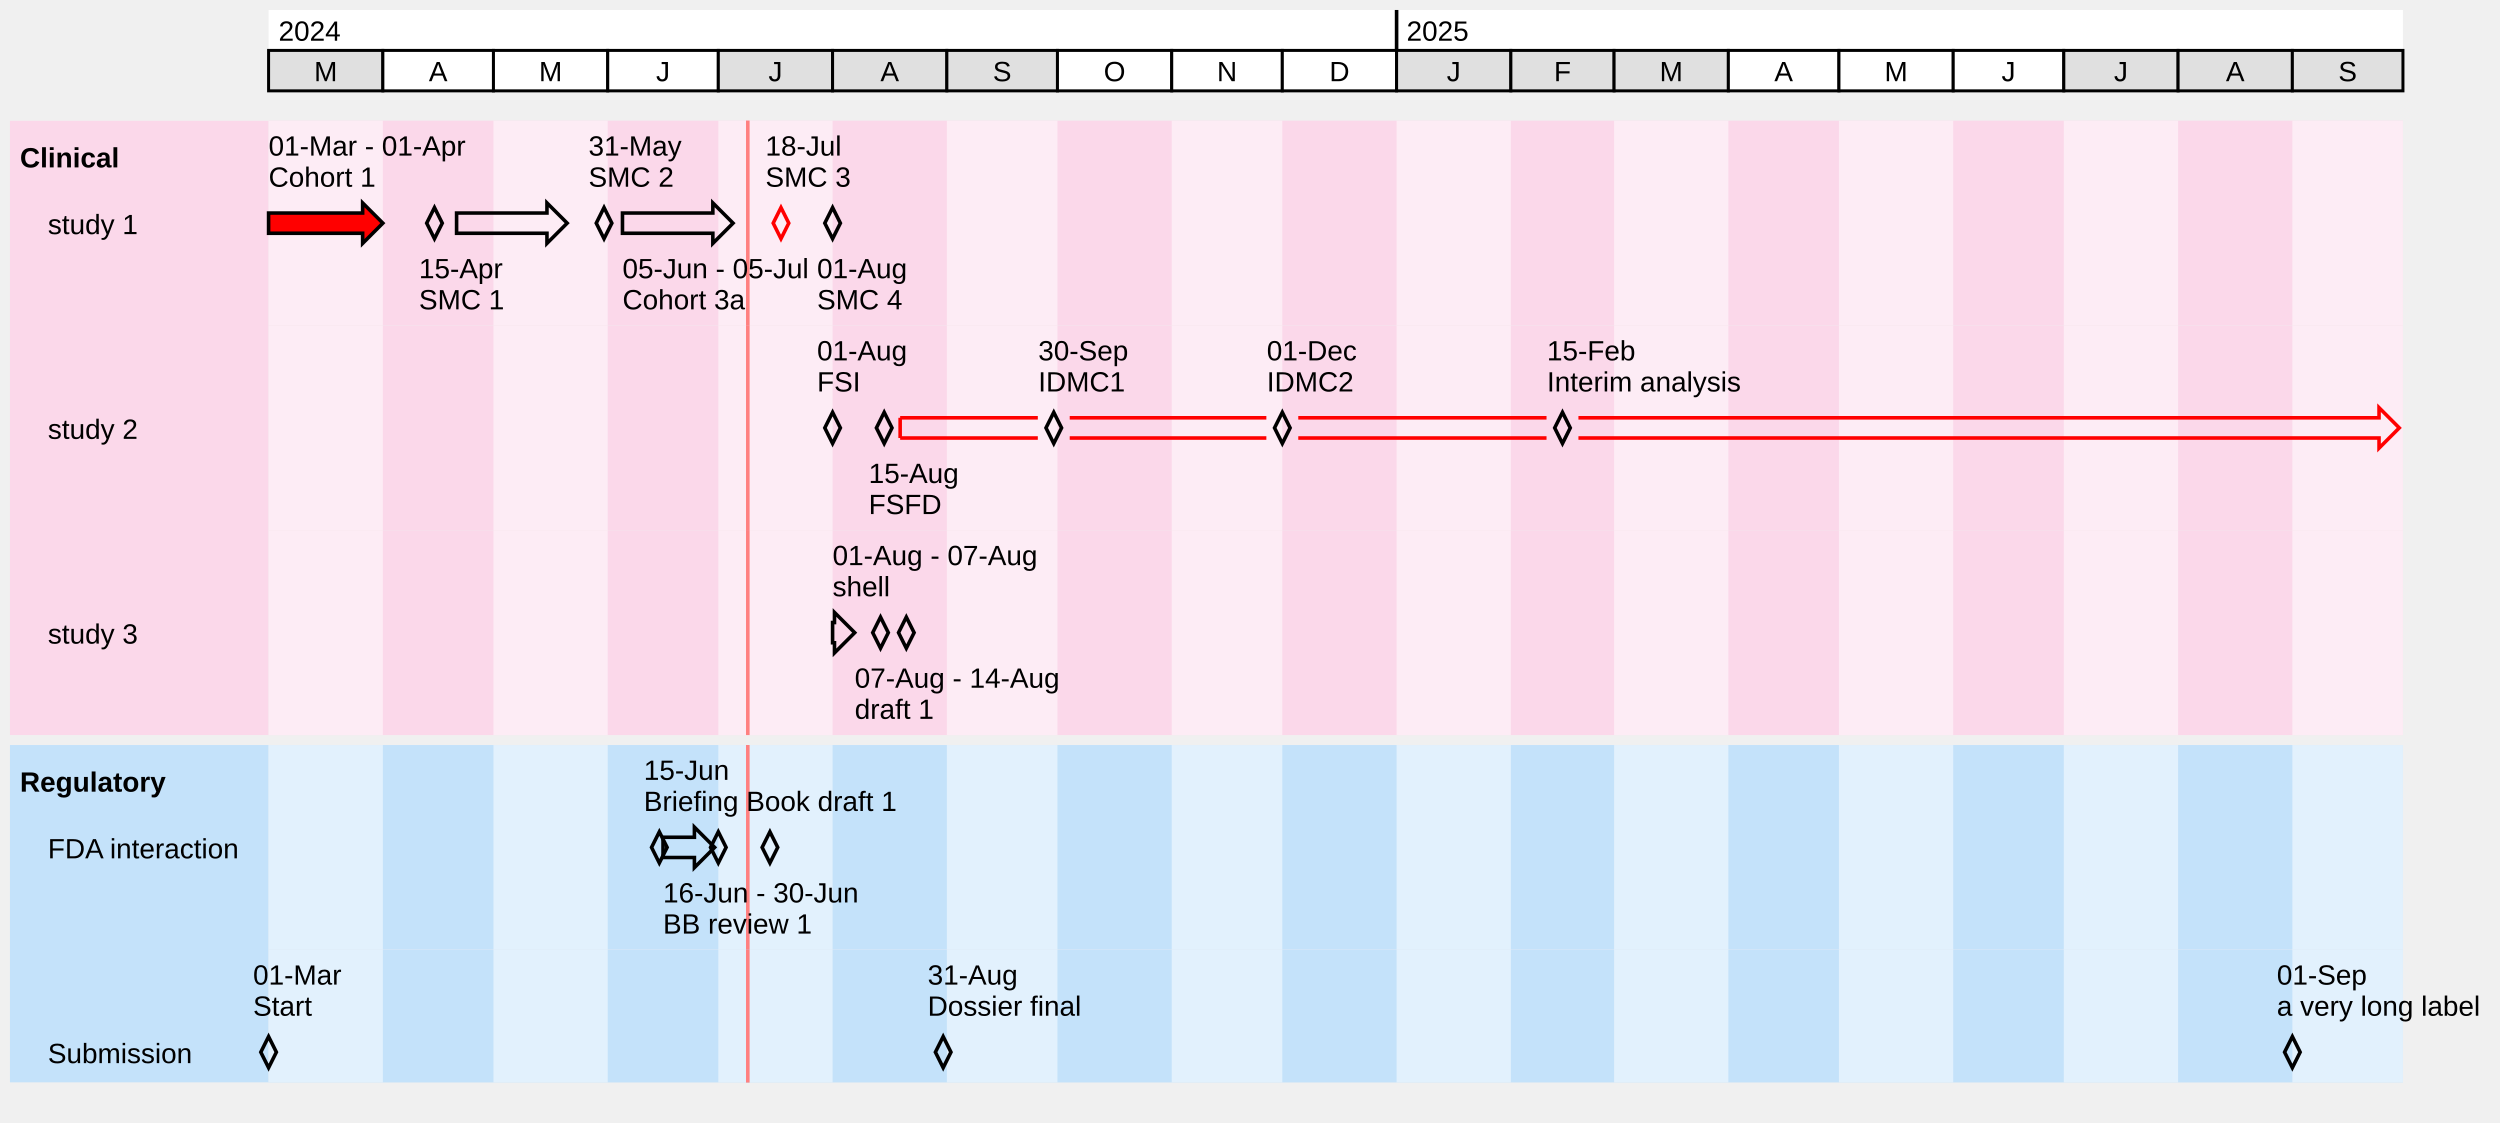
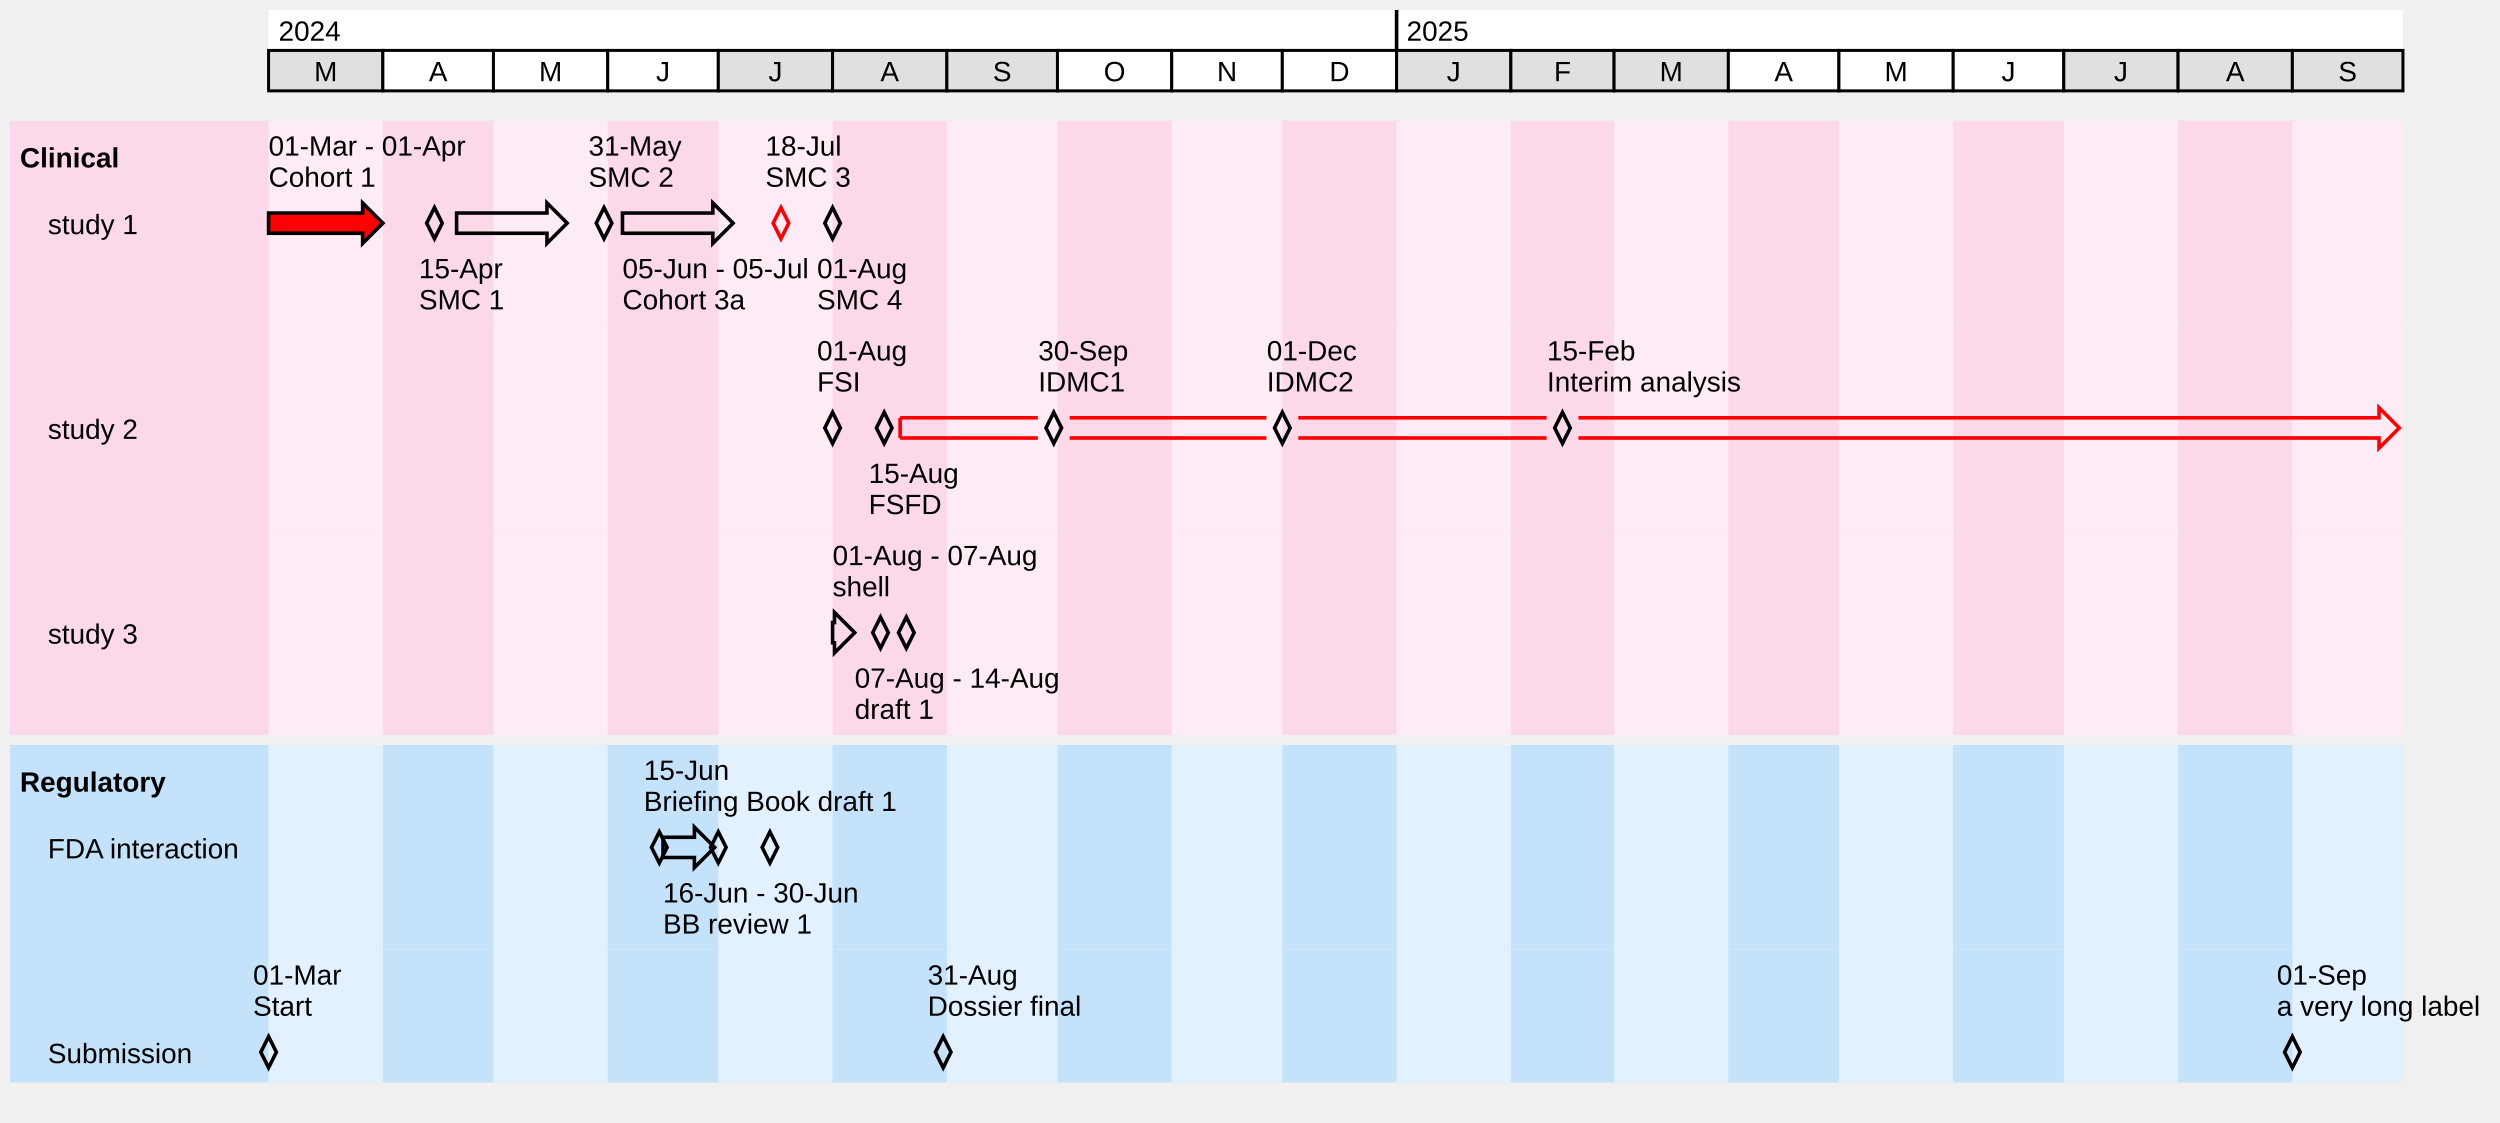
<svg xmlns="http://www.w3.org/2000/svg" width="1253.668" height="562.76" viewbox="0 0 1200 0.452">
  <style>text {font-family: Arial; font-size: 14.0px ;}</style>
  <rect x="5" y="5" width="1200" height="40.56" style="stroke:black;  stroke-width:0; fill:transparent; fill-opacity:1" />
  <text x="10" y="28.4" font-weight="bold" />
  <rect x="134.688" y="5" width="1070.312" height="20.28" style="stroke:black;  stroke-width:0; fill:#f0f0f0; fill-opacity:1" />
  <rect x="134.688" y="5" width="1070.312" height="20.28" style="stroke:transparent;  stroke-width:1; fill:white; fill-opacity:1" />
+   <text x="139.688" y="20.44" font-weight="normal">2024</text>
  <text x="705.345" y="20.44" font-weight="normal">2025</text>
  <line x1="700.345" y1="5" x2="700.345" y2="25.28" style="stroke:black; stroke-width:1.8; " />
-   <text x="139.688" y="20.44" font-weight="normal">2024</text>
  <text x="24.0" y="30.64" font-weight="normal" />
  <rect x="134.688" y="25.28" width="1070.312" height="20.28" style="stroke:black;  stroke-width:0; fill:#f0f0f0; fill-opacity:1" />
  <rect x="134.688" y="25.28" width="1070.312" height="20.28" style="stroke:black;  stroke-width:0; fill:white; fill-opacity:1" />
  <rect x="134.688" y="25.28" width="57.305" height="20.28" style="stroke:black;  stroke-width:1.5; fill:#e0e0e0; fill-opacity:1" />
  <text x="157.512" y="40.72" font-weight="normal">M</text>
  <rect x="191.993" y="25.28" width="55.457" height="20.28" style="stroke:black;  stroke-width:1.5; fill:white; fill-opacity:1" />
  <text x="215.049" y="40.72" font-weight="normal">A</text>
  <rect x="247.449" y="25.28" width="57.305" height="20.28" style="stroke:black;  stroke-width:1.5; fill:white; fill-opacity:1" />
  <text x="270.274" y="40.72" font-weight="normal">M</text>
  <rect x="304.754" y="25.28" width="55.457" height="20.28" style="stroke:black;  stroke-width:1.5; fill:white; fill-opacity:1" />
  <text x="328.983" y="40.72" font-weight="normal">J</text>
  <rect x="360.211" y="25.28" width="57.305" height="20.28" style="stroke:black;  stroke-width:1.5; fill:#e0e0e0; fill-opacity:1" />
  <text x="385.364" y="40.72" font-weight="normal">J</text>
  <rect x="417.516" y="25.28" width="57.305" height="20.28" style="stroke:black;  stroke-width:1.5; fill:#e0e0e0; fill-opacity:1" />
  <text x="441.497" y="40.72" font-weight="normal">A</text>
  <rect x="474.821" y="25.28" width="55.457" height="20.28" style="stroke:black;  stroke-width:1.5; fill:#e0e0e0; fill-opacity:1" />
  <text x="497.878" y="40.72" font-weight="normal">S</text>
  <rect x="530.278" y="25.28" width="57.305" height="20.28" style="stroke:black;  stroke-width:1.5; fill:white; fill-opacity:1" />
  <text x="553.485" y="40.72" font-weight="normal">O</text>
  <rect x="587.583" y="25.28" width="55.457" height="20.28" style="stroke:black;  stroke-width:1.5; fill:white; fill-opacity:1" />
  <text x="610.257" y="40.72" font-weight="normal">N</text>
  <rect x="643.04" y="25.28" width="57.305" height="20.28" style="stroke:black;  stroke-width:1.5; fill:white; fill-opacity:1" />
  <text x="666.638" y="40.72" font-weight="normal">D</text>
  <rect x="700.345" y="25.28" width="57.305" height="20.28" style="stroke:black;  stroke-width:1.5; fill:#e0e0e0; fill-opacity:1" />
  <text x="725.497" y="40.72" font-weight="normal">J</text>
  <rect x="757.65" y="25.28" width="51.759" height="20.28" style="stroke:black;  stroke-width:1.5; fill:#e0e0e0; fill-opacity:1" />
  <text x="779.256" y="40.72" font-weight="normal">F</text>
  <rect x="809.41" y="25.28" width="57.305" height="20.28" style="stroke:black;  stroke-width:1.5; fill:#e0e0e0; fill-opacity:1" />
  <text x="832.234" y="40.72" font-weight="normal">M</text>
  <rect x="866.715" y="25.28" width="55.457" height="20.28" style="stroke:black;  stroke-width:1.5; fill:white; fill-opacity:1" />
  <text x="889.771" y="40.72" font-weight="normal">A</text>
  <rect x="922.171" y="25.28" width="57.305" height="20.28" style="stroke:black;  stroke-width:1.5; fill:white; fill-opacity:1" />
  <text x="944.996" y="40.72" font-weight="normal">M</text>
  <rect x="979.476" y="25.28" width="55.457" height="20.28" style="stroke:black;  stroke-width:1.5; fill:white; fill-opacity:1" />
  <text x="1003.705" y="40.72" font-weight="normal">J</text>
  <rect x="1034.933" y="25.28" width="57.305" height="20.28" style="stroke:black;  stroke-width:1.5; fill:#e0e0e0; fill-opacity:1" />
  <text x="1060.086" y="40.72" font-weight="normal">J</text>
  <rect x="1092.238" y="25.28" width="57.305" height="20.28" style="stroke:black;  stroke-width:1.5; fill:#e0e0e0; fill-opacity:1" />
  <text x="1116.219" y="40.72" font-weight="normal">A</text>
  <rect x="1149.543" y="25.28" width="55.457" height="20.28" style="stroke:black;  stroke-width:1.5; fill:#e0e0e0; fill-opacity:1" />
  <text x="1172.6" y="40.72" font-weight="normal">S</text>
  <text x="24.0" y="50.92" font-weight="normal" />
  <rect x="5" y="60.56" width="1200" height="308.04" style="stroke:black;  stroke-width:0; fill:#fbd8ea; fill-opacity:1" />
  <text x="10" y="83.96" font-weight="bold">Clinical</text>
  <rect x="134.688" y="60.56" width="1070.312" height="102.68" style="stroke:black;  stroke-width:0; fill:#f0f0f0; fill-opacity:1" />
  <rect x="134.688" y="60.56" width="1070.312" height="102.68" style="stroke:transparent;  stroke-width:1; fill:#fbd8ea; fill-opacity:1" />
-   <line x1="374.999" y1="60.56" x2="374.999" y2="163.24" style="stroke:red; stroke-width:1.8; " />
  <rect x="134.688" y="60.56" width="57.305" height="102.68" style="stroke:black;  stroke-width:0; fill:white; fill-opacity:0.5" />
  <rect x="247.449" y="60.56" width="57.305" height="102.68" style="stroke:black;  stroke-width:0; fill:white; fill-opacity:0.5" />
  <rect x="360.211" y="60.56" width="57.305" height="102.68" style="stroke:black;  stroke-width:0; fill:white; fill-opacity:0.5" />
  <rect x="474.821" y="60.56" width="55.457" height="102.68" style="stroke:black;  stroke-width:0; fill:white; fill-opacity:0.5" />
  <rect x="587.583" y="60.56" width="55.457" height="102.68" style="stroke:black;  stroke-width:0; fill:white; fill-opacity:0.5" />
  <rect x="700.345" y="60.56" width="57.305" height="102.68" style="stroke:black;  stroke-width:0; fill:white; fill-opacity:0.5" />
  <rect x="809.41" y="60.56" width="57.305" height="102.68" style="stroke:black;  stroke-width:0; fill:white; fill-opacity:0.5" />
  <rect x="922.171" y="60.56" width="57.305" height="102.68" style="stroke:black;  stroke-width:0; fill:white; fill-opacity:0.5" />
  <rect x="1034.933" y="60.56" width="57.305" height="102.68" style="stroke:black;  stroke-width:0; fill:white; fill-opacity:0.5" />
  <rect x="1149.543" y="60.56" width="55.457" height="102.68" style="stroke:black;  stroke-width:0; fill:white; fill-opacity:0.5" />
  <path d="M134.688, 116.97 L134.688, 106.83 L181.853, 106.83 L181.853, 101.76 L191.993, 111.9 L181.853, 122.04 L181.853, 116.97 L134.688, 116.97 Z" style="stroke: black; fill: red; stroke-width:1.8; " />
  <path d="M213.969, 111.9 L217.872, 104.092 L221.776, 111.9 L217.872, 119.708 L213.969, 111.9 Z" style="stroke: black; fill: none; stroke-width:1.8; " />
  <path d="M228.964, 116.97 L228.964, 106.83 L274.28, 106.83 L274.28, 101.76 L284.42, 111.9 L274.28, 122.04 L274.28, 116.97 L228.964, 116.97 Z" style="stroke: black; fill: none; stroke-width:1.8; " />
  <path d="M299.002, 111.9 L302.906, 104.092 L306.81, 111.9 L302.906, 119.708 L299.002, 111.9 Z" style="stroke: black; fill: none; stroke-width:1.8; " />
  <path d="M312.149, 116.97 L312.149, 106.83 L357.465, 106.83 L357.465, 101.76 L367.605, 111.9 L357.465, 122.04 L357.465, 116.97 L312.149, 116.97 Z" style="stroke: black; fill: none; stroke-width:1.8; " />
  <path d="M387.733, 111.9 L391.636, 104.092 L395.54, 111.9 L391.636, 119.708 L387.733, 111.9 Z" style="stroke: red; fill: none; stroke-width:1.8; " />
  <path d="M413.612, 111.9 L417.516, 104.092 L421.42, 111.9 L417.516, 119.708 L413.612, 111.9 Z" style="stroke: black; fill: none; stroke-width:1.8; " />
  <text x="134.688" y="78.04" font-weight="normal">01-Mar - 01-Apr</text>
  <text x="134.688" y="93.64" font-weight="normal">Cohort 1</text>
  <text x="295.125" y="78.04" font-weight="normal">31-May</text>
  <text x="295.125" y="93.64" font-weight="normal">SMC 2</text>
  <text x="383.855" y="78.04" font-weight="normal">18-Jul</text>
  <text x="383.855" y="93.64" font-weight="normal">SMC 3</text>
  <text x="210.091" y="139.52" font-weight="normal">15-Apr</text>
  <text x="210.091" y="155.12" font-weight="normal">SMC 1</text>
  <text x="312.149" y="139.52" font-weight="normal">05-Jun - 05-Jul</text>
  <text x="312.149" y="155.12" font-weight="normal">Cohort 3a</text>
  <text x="409.735" y="139.52" font-weight="normal">01-Aug</text>
  <text x="409.735" y="155.12" font-weight="normal">SMC 4</text>
  <text x="24.0" y="117.4" font-weight="normal">study 1</text>
  <rect x="134.688" y="163.24" width="1070.312" height="102.68" style="stroke:black;  stroke-width:0; fill:#f0f0f0; fill-opacity:1" />
  <rect x="134.688" y="163.24" width="1070.312" height="102.68" style="stroke:transparent;  stroke-width:1; fill:#fbd8ea; fill-opacity:1" />
-   <line x1="374.999" y1="163.24" x2="374.999" y2="265.92" style="stroke:red; stroke-width:1.8; " />
  <rect x="134.688" y="163.24" width="57.305" height="102.68" style="stroke:black;  stroke-width:0; fill:white; fill-opacity:0.5" />
  <rect x="247.449" y="163.24" width="57.305" height="102.68" style="stroke:black;  stroke-width:0; fill:white; fill-opacity:0.5" />
  <rect x="360.211" y="163.24" width="57.305" height="102.68" style="stroke:black;  stroke-width:0; fill:white; fill-opacity:0.5" />
  <rect x="474.821" y="163.24" width="55.457" height="102.68" style="stroke:black;  stroke-width:0; fill:white; fill-opacity:0.5" />
  <rect x="587.583" y="163.24" width="55.457" height="102.68" style="stroke:black;  stroke-width:0; fill:white; fill-opacity:0.5" />
  <rect x="700.345" y="163.24" width="57.305" height="102.68" style="stroke:black;  stroke-width:0; fill:white; fill-opacity:0.5" />
  <rect x="809.41" y="163.24" width="57.305" height="102.68" style="stroke:black;  stroke-width:0; fill:white; fill-opacity:0.5" />
  <rect x="922.171" y="163.24" width="57.305" height="102.68" style="stroke:black;  stroke-width:0; fill:white; fill-opacity:0.5" />
  <rect x="1034.933" y="163.24" width="57.305" height="102.68" style="stroke:black;  stroke-width:0; fill:white; fill-opacity:0.5" />
  <rect x="1149.543" y="163.24" width="55.457" height="102.68" style="stroke:black;  stroke-width:0; fill:white; fill-opacity:0.5" />
  <path d="M413.612, 214.58 L417.516, 206.772 L421.42, 214.58 L417.516, 222.388 L413.612, 214.58 Z" style="stroke: black; fill: none; stroke-width:1.8; " />
  <path d="M439.492, 214.58 L443.396, 206.772 L447.3, 214.58 L443.396, 222.388 L439.492, 214.58 Z" style="stroke: black; fill: none; stroke-width:1.8; " />
  <line x1="451.396" y1="209.51" x2="520.429" y2="209.51" style="stroke:red; stroke-width:1.8; " />
  <line x1="451.396" y1="219.65" x2="520.429" y2="219.65" style="stroke:red; stroke-width:1.8; " />
  <line x1="451.396" y1="209.51" x2="451.396" y2="219.65" style="stroke:red; stroke-width:1.8; " />
  <line x1="536.429" y1="209.51" x2="635.04" y2="209.51" style="stroke:red; stroke-width:1.8; " />
  <line x1="536.429" y1="219.65" x2="635.04" y2="219.65" style="stroke:red; stroke-width:1.8; " />
  <line x1="651.04" y1="209.51" x2="775.53" y2="209.51" style="stroke:red; stroke-width:1.8; " />
  <line x1="651.04" y1="219.65" x2="775.53" y2="219.65" style="stroke:red; stroke-width:1.8; " />
  <path d="M791.53, 209.51 L1193.011, 209.51 L1193.011, 204.44 L1203.151, 214.58 L1193.011, 224.72 L1193.011, 219.65 L791.53, 219.65 " style="stroke: red; fill: none; stroke-width:1.8; " />
  <path d="M524.526, 214.58 L528.429, 206.772 L532.333, 214.58 L528.429, 222.388 L524.526, 214.58 Z" style="stroke: black; fill: none; stroke-width:1.8; " />
  <path d="M639.136, 214.58 L643.04, 206.772 L646.944, 214.58 L643.04, 222.388 L639.136, 214.58 Z" style="stroke: black; fill: none; stroke-width:1.8; " />
  <path d="M779.626, 214.58 L783.53, 206.772 L787.434, 214.58 L783.53, 222.388 L779.626, 214.58 Z" style="stroke: black; fill: none; stroke-width:1.8; " />
  <text x="409.735" y="180.72" font-weight="normal">01-Aug</text>
  <text x="409.735" y="196.32" font-weight="normal">FSI</text>
  <text x="520.648" y="180.72" font-weight="normal">30-Sep</text>
  <text x="520.648" y="196.32" font-weight="normal">IDMC1</text>
  <text x="635.258" y="180.72" font-weight="normal">01-Dec</text>
  <text x="635.258" y="196.32" font-weight="normal">IDMC2</text>
  <text x="775.749" y="180.72" font-weight="normal">15-Feb</text>
  <text x="775.749" y="196.32" font-weight="normal">Interim analysis</text>
  <text x="435.615" y="242.2" font-weight="normal">15-Aug</text>
  <text x="435.615" y="257.8" font-weight="normal">FSFD</text>
  <text x="24.0" y="220.08" font-weight="normal">study 2</text>
  <rect x="134.688" y="265.92" width="1070.312" height="102.68" style="stroke:black;  stroke-width:0; fill:#f0f0f0; fill-opacity:1" />
  <rect x="134.688" y="265.92" width="1070.312" height="102.68" style="stroke:transparent;  stroke-width:1; fill:#fbd8ea; fill-opacity:1" />
-   <line x1="374.999" y1="265.92" x2="374.999" y2="368.6" style="stroke:red; stroke-width:1.8; " />
  <rect x="134.688" y="265.92" width="57.305" height="102.68" style="stroke:black;  stroke-width:0; fill:white; fill-opacity:0.5" />
  <rect x="247.449" y="265.92" width="57.305" height="102.68" style="stroke:black;  stroke-width:0; fill:white; fill-opacity:0.5" />
  <rect x="360.211" y="265.92" width="57.305" height="102.68" style="stroke:black;  stroke-width:0; fill:white; fill-opacity:0.5" />
  <rect x="474.821" y="265.92" width="55.457" height="102.68" style="stroke:black;  stroke-width:0; fill:white; fill-opacity:0.5" />
  <rect x="587.583" y="265.92" width="55.457" height="102.68" style="stroke:black;  stroke-width:0; fill:white; fill-opacity:0.5" />
  <rect x="700.345" y="265.92" width="57.305" height="102.68" style="stroke:black;  stroke-width:0; fill:white; fill-opacity:0.5" />
  <rect x="809.41" y="265.92" width="57.305" height="102.68" style="stroke:black;  stroke-width:0; fill:white; fill-opacity:0.5" />
  <rect x="922.171" y="265.92" width="57.305" height="102.68" style="stroke:black;  stroke-width:0; fill:white; fill-opacity:0.5" />
  <rect x="1034.933" y="265.92" width="57.305" height="102.68" style="stroke:black;  stroke-width:0; fill:white; fill-opacity:0.5" />
  <rect x="1149.543" y="265.92" width="55.457" height="102.68" style="stroke:black;  stroke-width:0; fill:white; fill-opacity:0.5" />
  <path d="M417.516, 322.33 L417.516, 312.19 L418.468, 312.19 L418.468, 307.12 L428.608, 317.26 L418.468, 327.4 L418.468, 322.33 L417.516, 322.33 Z" style="stroke: black; fill: none; stroke-width:1.8; " />
  <path d="M437.643, 317.26 L441.547, 309.452 L445.451, 317.26 L441.547, 325.068 L437.643, 317.26 Z" style="stroke: black; fill: none; stroke-width:1.8; " />
  <path d="M450.583, 317.26 L454.487, 309.452 L458.391, 317.26 L454.487, 325.068 L450.583, 317.26 Z" style="stroke: black; fill: none; stroke-width:1.8; " />
  <text x="417.516" y="283.4" font-weight="normal">01-Aug - 07-Aug</text>
  <text x="417.516" y="299" font-weight="normal">shell</text>
  <text x="428.608" y="344.88" font-weight="normal">07-Aug - 14-Aug</text>
  <text x="428.608" y="360.48" font-weight="normal">draft 1</text>
  <text x="24.0" y="322.76" font-weight="normal">study 3</text>
  <rect x="5" y="373.6" width="1200" height="169.16" style="stroke:black;  stroke-width:0; fill:#c4e2fa; fill-opacity:1" />
  <text x="10" y="397.0" font-weight="bold">Regulatory</text>
  <rect x="134.688" y="373.6" width="1070.312" height="102.68" style="stroke:black;  stroke-width:0; fill:#f0f0f0; fill-opacity:1" />
  <rect x="134.688" y="373.6" width="1070.312" height="102.68" style="stroke:transparent;  stroke-width:1; fill:#c4e2fa; fill-opacity:1" />
-   <line x1="374.999" y1="373.6" x2="374.999" y2="476.28" style="stroke:red; stroke-width:1.8; " />
  <rect x="134.688" y="373.6" width="57.305" height="102.68" style="stroke:black;  stroke-width:0; fill:white; fill-opacity:0.5" />
  <rect x="247.449" y="373.6" width="57.305" height="102.68" style="stroke:black;  stroke-width:0; fill:white; fill-opacity:0.5" />
  <rect x="360.211" y="373.6" width="57.305" height="102.68" style="stroke:black;  stroke-width:0; fill:white; fill-opacity:0.5" />
  <rect x="474.821" y="373.6" width="55.457" height="102.68" style="stroke:black;  stroke-width:0; fill:white; fill-opacity:0.5" />
  <rect x="587.583" y="373.6" width="55.457" height="102.68" style="stroke:black;  stroke-width:0; fill:white; fill-opacity:0.5" />
  <rect x="700.345" y="373.6" width="57.305" height="102.68" style="stroke:black;  stroke-width:0; fill:white; fill-opacity:0.5" />
  <rect x="809.41" y="373.6" width="57.305" height="102.68" style="stroke:black;  stroke-width:0; fill:white; fill-opacity:0.5" />
  <rect x="922.171" y="373.6" width="57.305" height="102.68" style="stroke:black;  stroke-width:0; fill:white; fill-opacity:0.5" />
  <rect x="1034.933" y="373.6" width="57.305" height="102.68" style="stroke:black;  stroke-width:0; fill:white; fill-opacity:0.5" />
  <rect x="1149.543" y="373.6" width="55.457" height="102.68" style="stroke:black;  stroke-width:0; fill:white; fill-opacity:0.5" />
  <path d="M326.73, 424.94 L330.634, 417.132 L334.538, 424.94 L330.634, 432.748 L326.73, 424.94 Z" style="stroke: black; fill: none; stroke-width:1.8; " />
  <path d="M332.483, 430.01 L332.483, 419.87 L348.222, 419.87 L348.222, 414.8 L358.362, 424.94 L348.222, 435.08 L348.222, 430.01 L332.483, 430.01 Z" style="stroke: black; fill: none; stroke-width:1.8; " />
  <path d="M356.307, 424.94 L360.211, 417.132 L364.115, 424.94 L360.211, 432.748 L356.307, 424.94 Z" style="stroke: black; fill: none; stroke-width:1.8; " />
  <path d="M382.187, 424.94 L386.091, 417.132 L389.995, 424.94 L386.091, 432.748 L382.187, 424.94 Z" style="stroke: black; fill: none; stroke-width:1.8; " />
  <text x="322.853" y="391.08" font-weight="normal">15-Jun</text>
  <text x="322.853" y="406.68" font-weight="normal">Briefing Book draft 1</text>
  <text x="332.483" y="452.56" font-weight="normal">16-Jun - 30-Jun</text>
  <text x="332.483" y="468.16" font-weight="normal">BB review 1</text>
  <text x="24.0" y="430.44" font-weight="normal">FDA interaction</text>
  <rect x="134.688" y="476.28" width="1070.312" height="66.48" style="stroke:black;  stroke-width:0; fill:#f0f0f0; fill-opacity:1" />
  <rect x="134.688" y="476.28" width="1070.312" height="66.48" style="stroke:transparent;  stroke-width:1; fill:#c4e2fa; fill-opacity:1" />
-   <line x1="374.999" y1="476.28" x2="374.999" y2="542.76" style="stroke:red; stroke-width:1.8; " />
  <rect x="134.688" y="476.28" width="57.305" height="66.48" style="stroke:black;  stroke-width:0; fill:white; fill-opacity:0.5" />
  <rect x="247.449" y="476.28" width="57.305" height="66.48" style="stroke:black;  stroke-width:0; fill:white; fill-opacity:0.5" />
  <rect x="360.211" y="476.28" width="57.305" height="66.48" style="stroke:black;  stroke-width:0; fill:white; fill-opacity:0.5" />
  <rect x="474.821" y="476.28" width="55.457" height="66.48" style="stroke:black;  stroke-width:0; fill:white; fill-opacity:0.5" />
  <rect x="587.583" y="476.28" width="55.457" height="66.48" style="stroke:black;  stroke-width:0; fill:white; fill-opacity:0.5" />
  <rect x="700.345" y="476.28" width="57.305" height="66.48" style="stroke:black;  stroke-width:0; fill:white; fill-opacity:0.5" />
  <rect x="809.41" y="476.28" width="57.305" height="66.48" style="stroke:black;  stroke-width:0; fill:white; fill-opacity:0.5" />
  <rect x="922.171" y="476.28" width="57.305" height="66.48" style="stroke:black;  stroke-width:0; fill:white; fill-opacity:0.5" />
  <rect x="1034.933" y="476.28" width="57.305" height="66.48" style="stroke:black;  stroke-width:0; fill:white; fill-opacity:0.5" />
  <rect x="1149.543" y="476.28" width="55.457" height="66.48" style="stroke:black;  stroke-width:0; fill:white; fill-opacity:0.5" />
  <path d="M130.784, 527.62 L134.688, 519.812 L138.591, 527.62 L134.688, 535.428 L130.784, 527.62 Z" style="stroke: black; fill: none; stroke-width:1.8; " />
  <path d="M469.069, 527.62 L472.973, 519.812 L476.877, 527.62 L472.973, 535.428 L469.069, 527.62 Z" style="stroke: black; fill: none; stroke-width:1.8; " />
  <path d="M1145.639, 527.62 L1149.543, 519.812 L1153.447, 527.62 L1149.543, 535.428 L1145.639, 527.62 Z" style="stroke: black; fill: none; stroke-width:1.8; " />
  <text x="126.906" y="493.76" font-weight="normal">01-Mar</text>
  <text x="126.906" y="509.36" font-weight="normal">Start</text>
  <text x="465.192" y="493.76" font-weight="normal">31-Aug</text>
  <text x="465.192" y="509.36" font-weight="normal">Dossier final</text>
  <text x="1141.762" y="493.76" font-weight="normal">01-Sep</text>
  <text x="1141.762" y="509.36" font-weight="normal">a very long label</text>
  <text x="24.0" y="533.12" font-weight="normal">Submission</text>
</svg>
